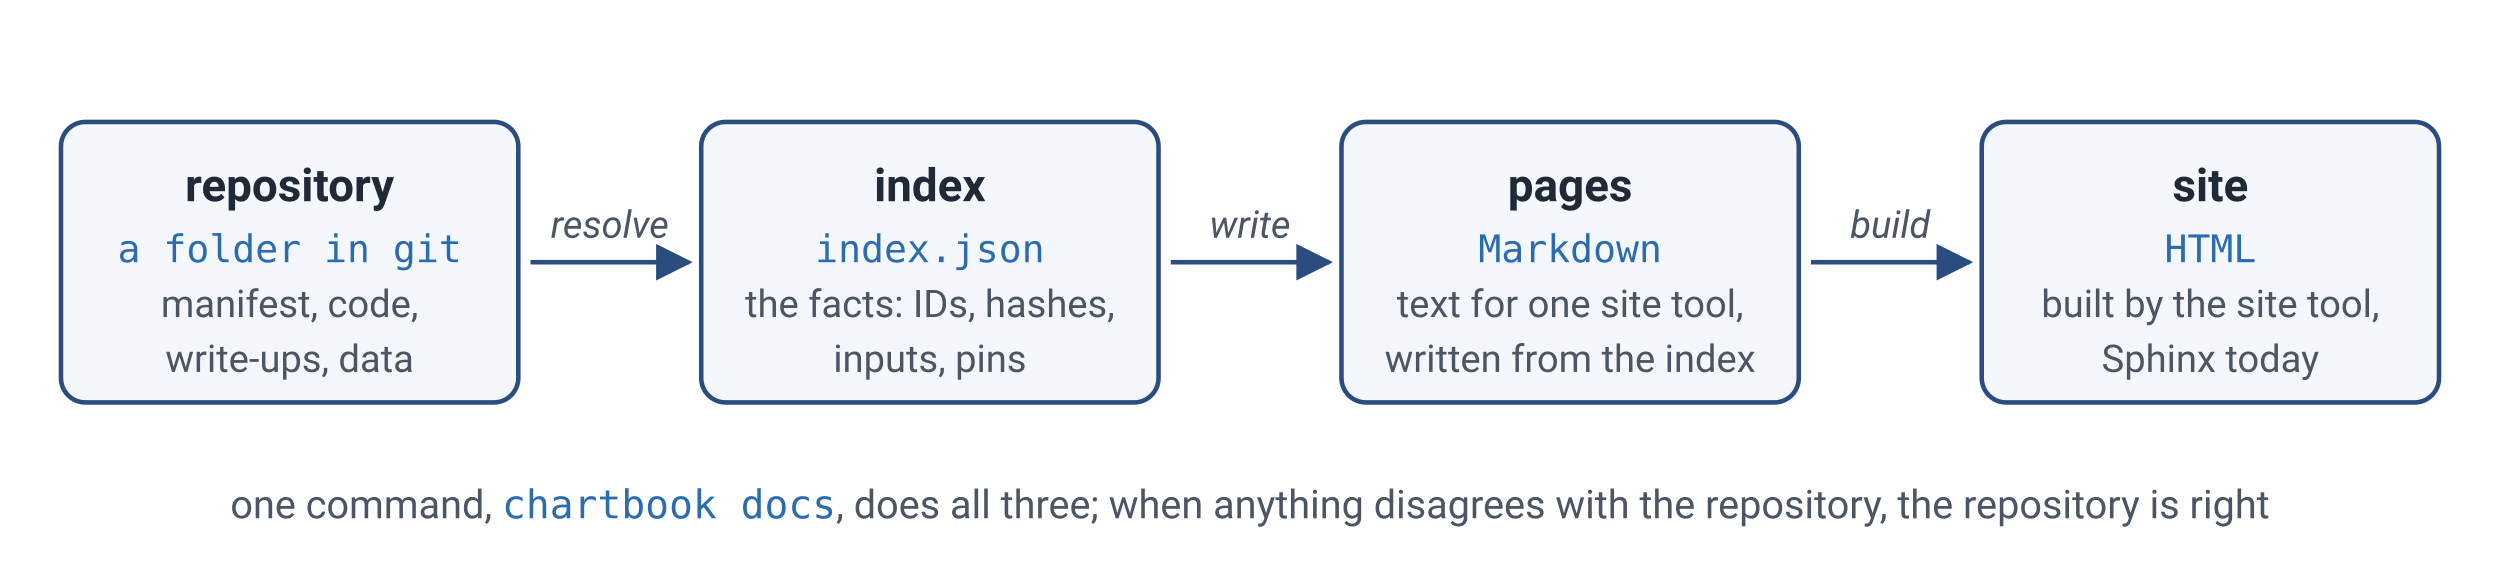
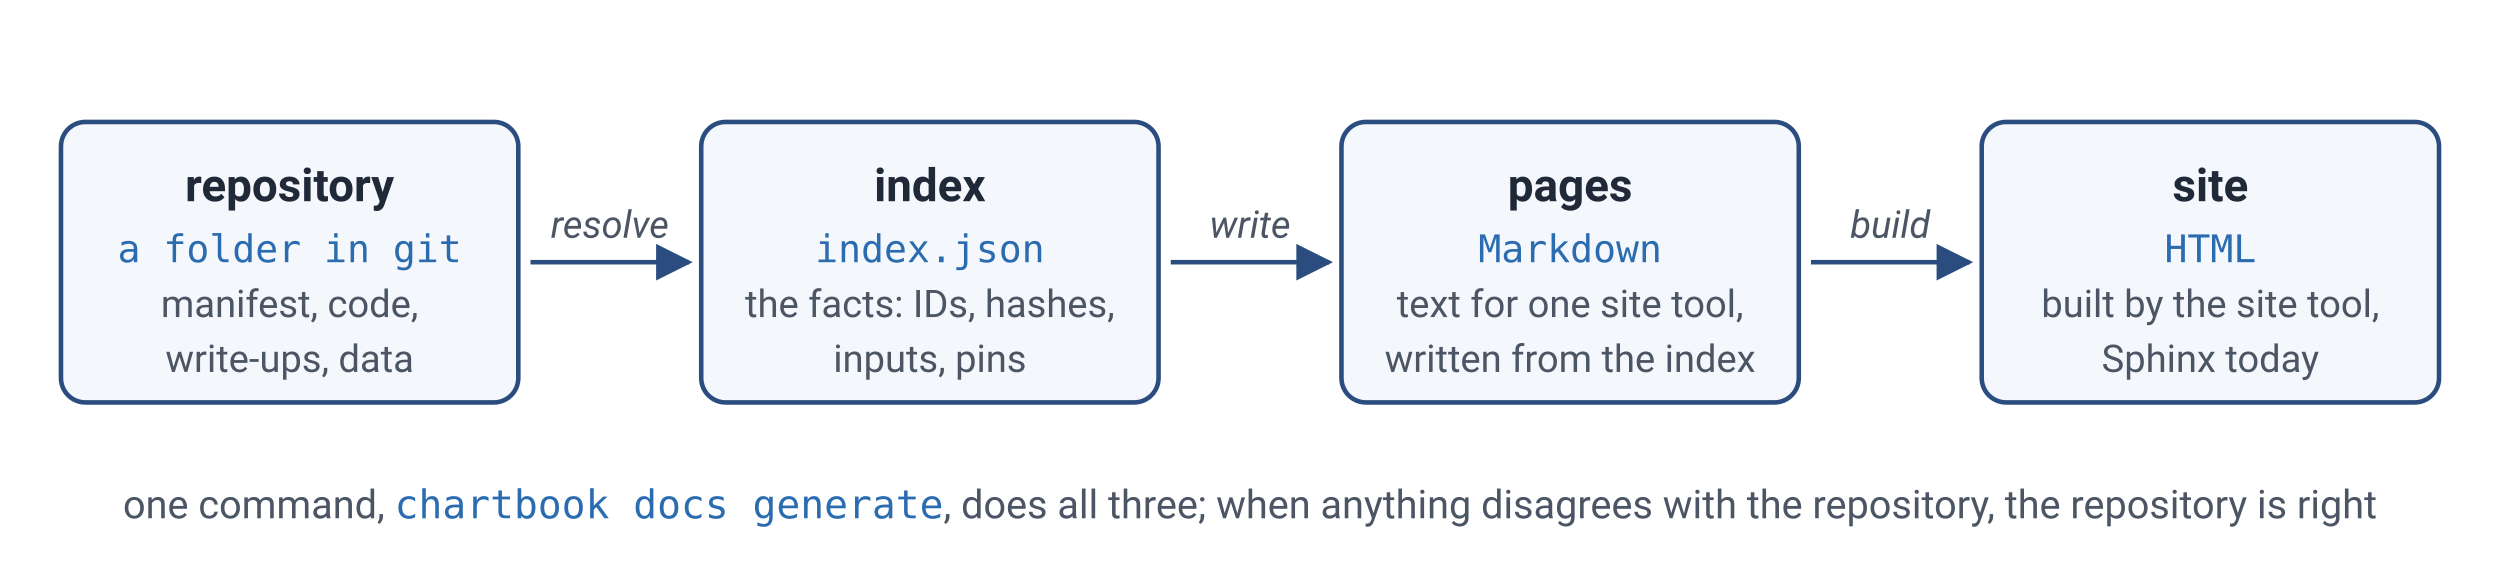
<svg xmlns="http://www.w3.org/2000/svg" viewBox="0 0 820 190" width="820" height="190" font-family="-apple-system, BlinkMacSystemFont, Segoe UI, Roboto, Helvetica, Arial, sans-serif" font-size="14">
  <defs>
    <marker id="a" viewBox="0 0 10 10" refX="9" refY="5" markerWidth="8" markerHeight="8" orient="auto-start-reverse">
      <path d="M 0 0 L 10 5 L 0 10 z" fill="#2b4c7e" />
    </marker>
  </defs>
  <rect x="20" y="40" width="150" height="92" rx="8" fill="#f4f7fb" stroke="#2b4c7e" stroke-width="1.5" />
  <text x="95.0" y="66" text-anchor="middle" fill="#1f2937" font-size="15" font-weight="600">repository</text>
  <text x="95.0" y="86" text-anchor="middle" fill="#2b6cb0" font-size="12.5" font-family="SFMono-Regular, Menlo, Consolas, monospace">a folder in git</text>
  <text x="95.0" y="104" text-anchor="middle" fill="#4b5563" font-size="12.5">manifest, code,</text>
  <text x="95.0" y="122" text-anchor="middle" fill="#4b5563" font-size="12.5">write-ups, data</text>
  <rect x="230" y="40" width="150" height="92" rx="8" fill="#f4f7fb" stroke="#2b4c7e" stroke-width="1.5" />
  <text x="305.0" y="66" text-anchor="middle" fill="#1f2937" font-size="15" font-weight="600">index</text>
  <text x="305.0" y="86" text-anchor="middle" fill="#2b6cb0" font-size="12.5" font-family="SFMono-Regular, Menlo, Consolas, monospace">index.json</text>
  <text x="305.0" y="104" text-anchor="middle" fill="#4b5563" font-size="12.5">the facts: IDs, hashes,</text>
  <text x="305.0" y="122" text-anchor="middle" fill="#4b5563" font-size="12.5">inputs, pins</text>
  <rect x="440" y="40" width="150" height="92" rx="8" fill="#f4f7fb" stroke="#2b4c7e" stroke-width="1.5" />
  <text x="515.0" y="66" text-anchor="middle" fill="#1f2937" font-size="15" font-weight="600">pages</text>
  <text x="515.0" y="86" text-anchor="middle" fill="#2b6cb0" font-size="12.5" font-family="SFMono-Regular, Menlo, Consolas, monospace">Markdown</text>
  <text x="515.0" y="104" text-anchor="middle" fill="#4b5563" font-size="12.5">text for one site tool,</text>
  <text x="515.0" y="122" text-anchor="middle" fill="#4b5563" font-size="12.5">written from the index</text>
  <rect x="650" y="40" width="150" height="92" rx="8" fill="#f4f7fb" stroke="#2b4c7e" stroke-width="1.5" />
  <text x="725.0" y="66" text-anchor="middle" fill="#1f2937" font-size="15" font-weight="600">site</text>
  <text x="725.0" y="86" text-anchor="middle" fill="#2b6cb0" font-size="12.5" font-family="SFMono-Regular, Menlo, Consolas, monospace">HTML</text>
  <text x="725.0" y="104" text-anchor="middle" fill="#4b5563" font-size="12.5">built by the site tool,</text>
  <text x="725.0" y="122" text-anchor="middle" fill="#4b5563" font-size="12.5">Sphinx today</text>
  <line x1="174" y1="86.0" x2="226" y2="86.0" stroke="#2b4c7e" stroke-width="1.5" marker-end="url(#a)" />
  <text x="200.0" y="78.0" text-anchor="middle" fill="#4b5563" font-size="12.5" font-style="italic">resolve</text>
  <line x1="384" y1="86.0" x2="436" y2="86.0" stroke="#2b4c7e" stroke-width="1.5" marker-end="url(#a)" />
  <text x="410.0" y="78.0" text-anchor="middle" fill="#4b5563" font-size="12.5" font-style="italic">write</text>
  <line x1="594" y1="86.0" x2="646" y2="86.0" stroke="#2b4c7e" stroke-width="1.5" marker-end="url(#a)" />
  <text x="620.0" y="78.0" text-anchor="middle" fill="#4b5563" font-size="12.5" font-style="italic">build</text>
-   <text x="410.0" y="170" text-anchor="middle" fill="#4b5563" font-size="13">one command, <tspan font-family="SFMono-Regular, Menlo, Consolas, monospace" fill="#2b6cb0">chartbook docs</tspan>, does all three; when anything disagrees with the repository, the repository is right</text>
+   <text x="410.0" y="170" text-anchor="middle" fill="#4b5563" font-size="13">one command, <tspan font-family="SFMono-Regular, Menlo, Consolas, monospace" fill="#2b6cb0">chartbook docs generate</tspan>, does all three; when anything disagrees with the repository, the repository is right</text>
</svg>
